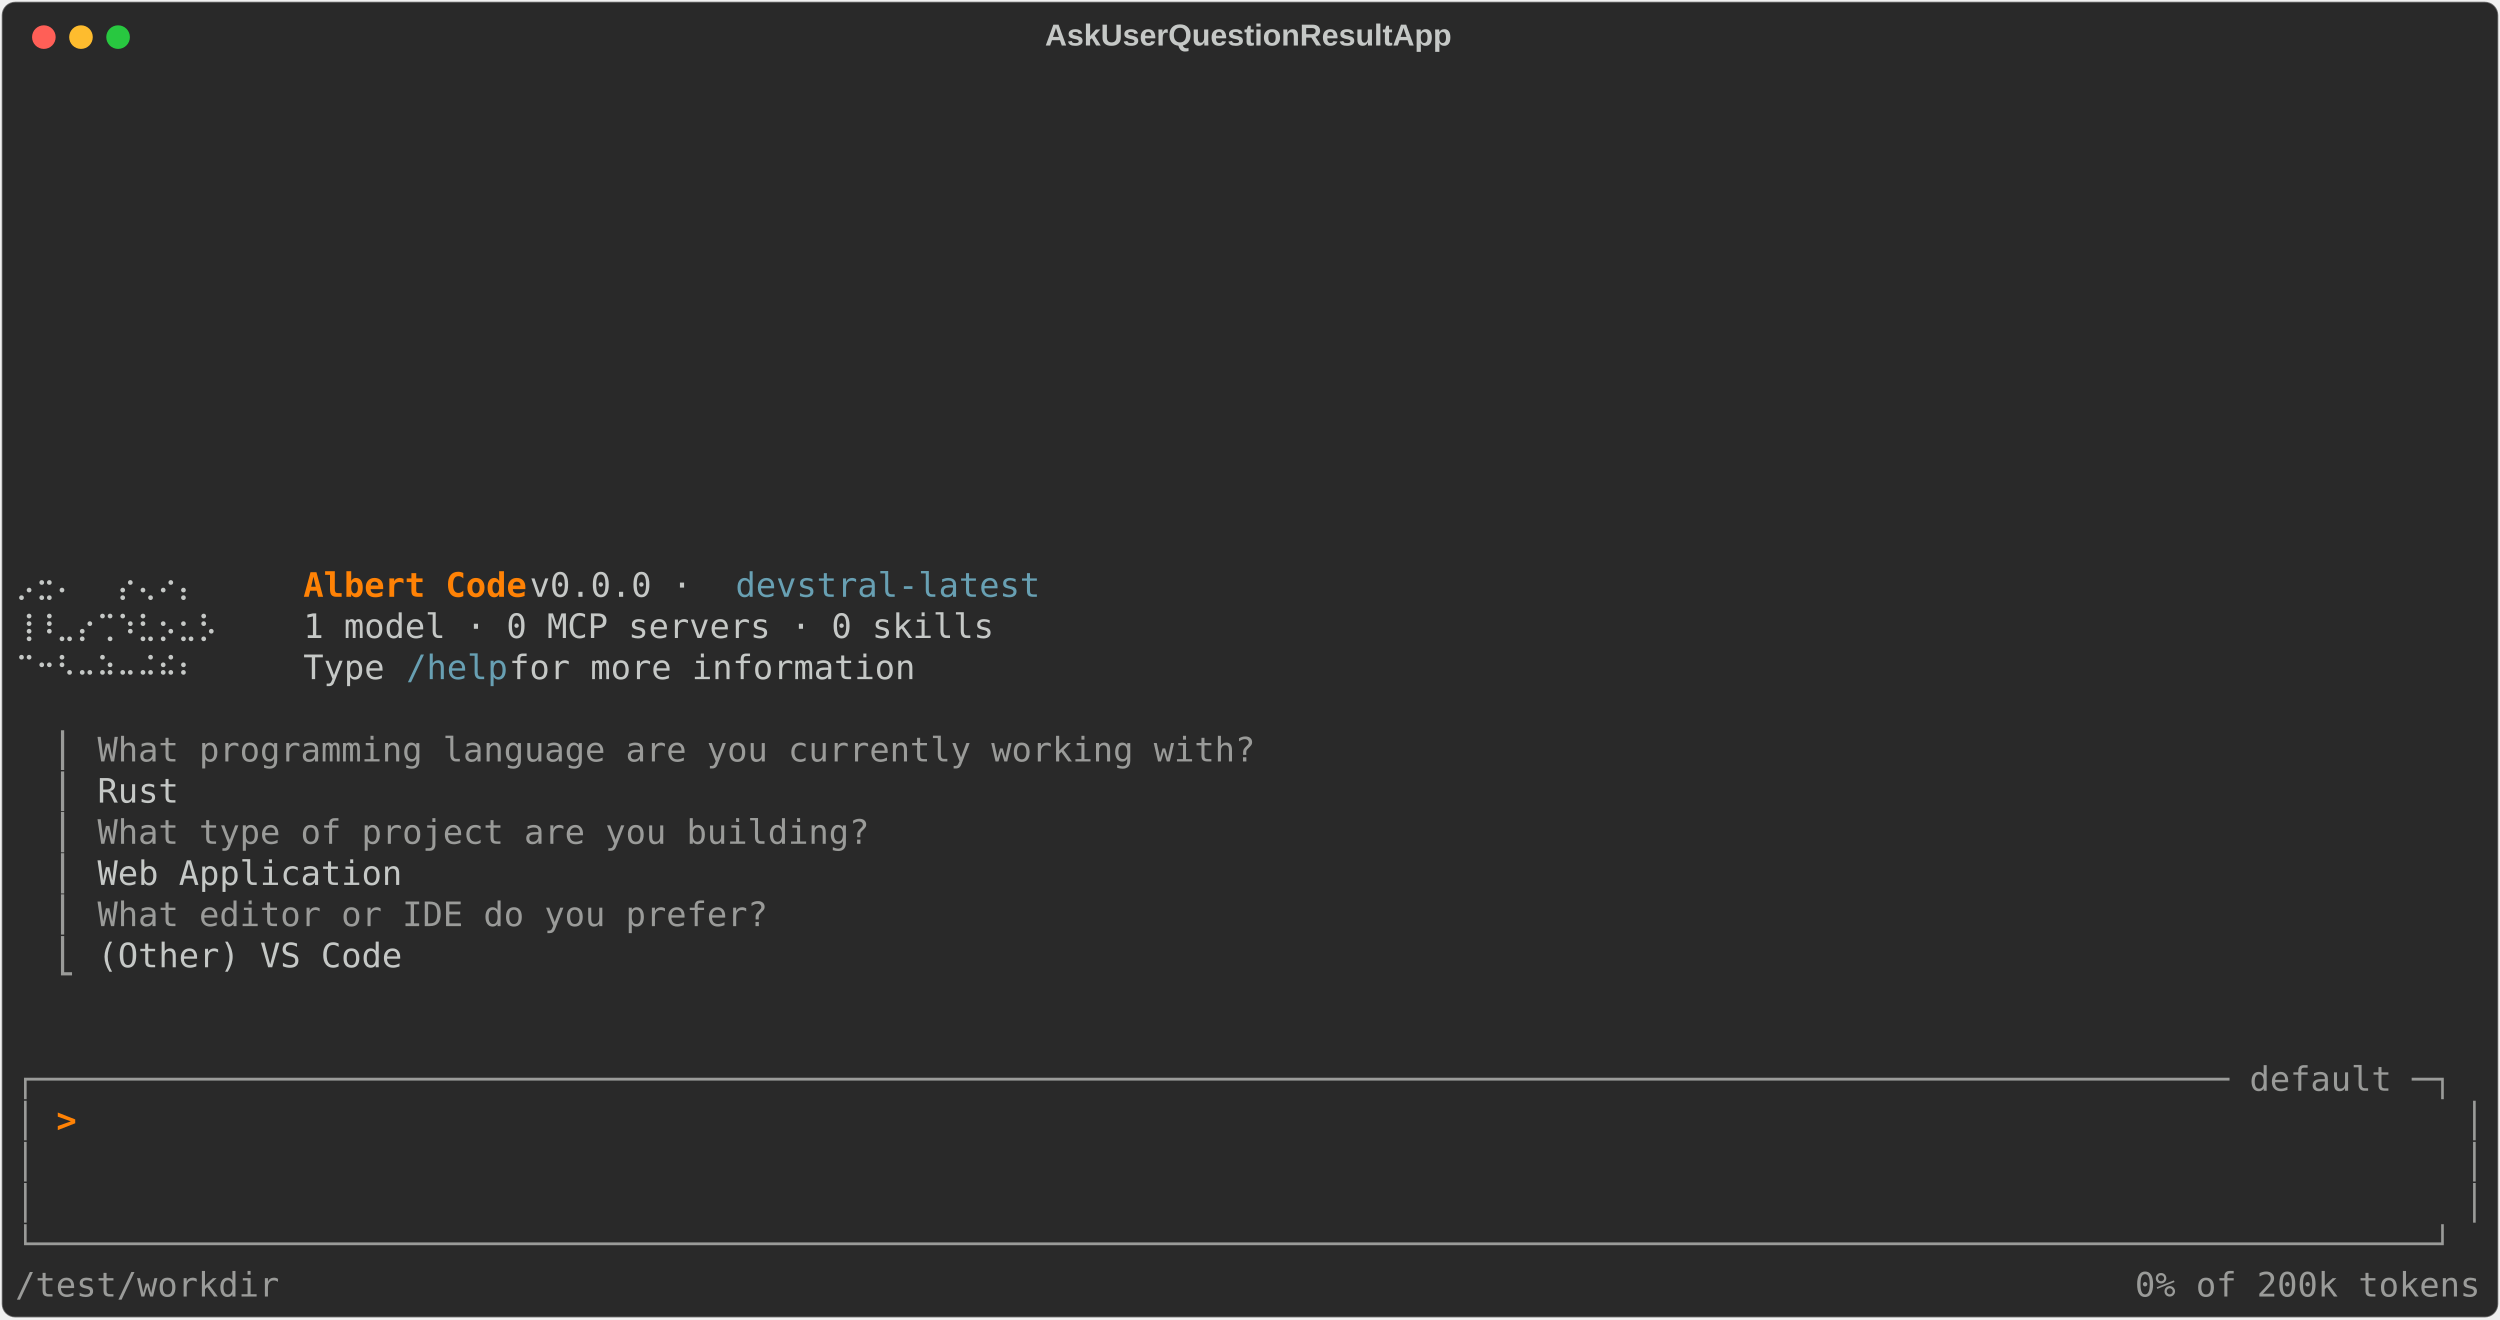
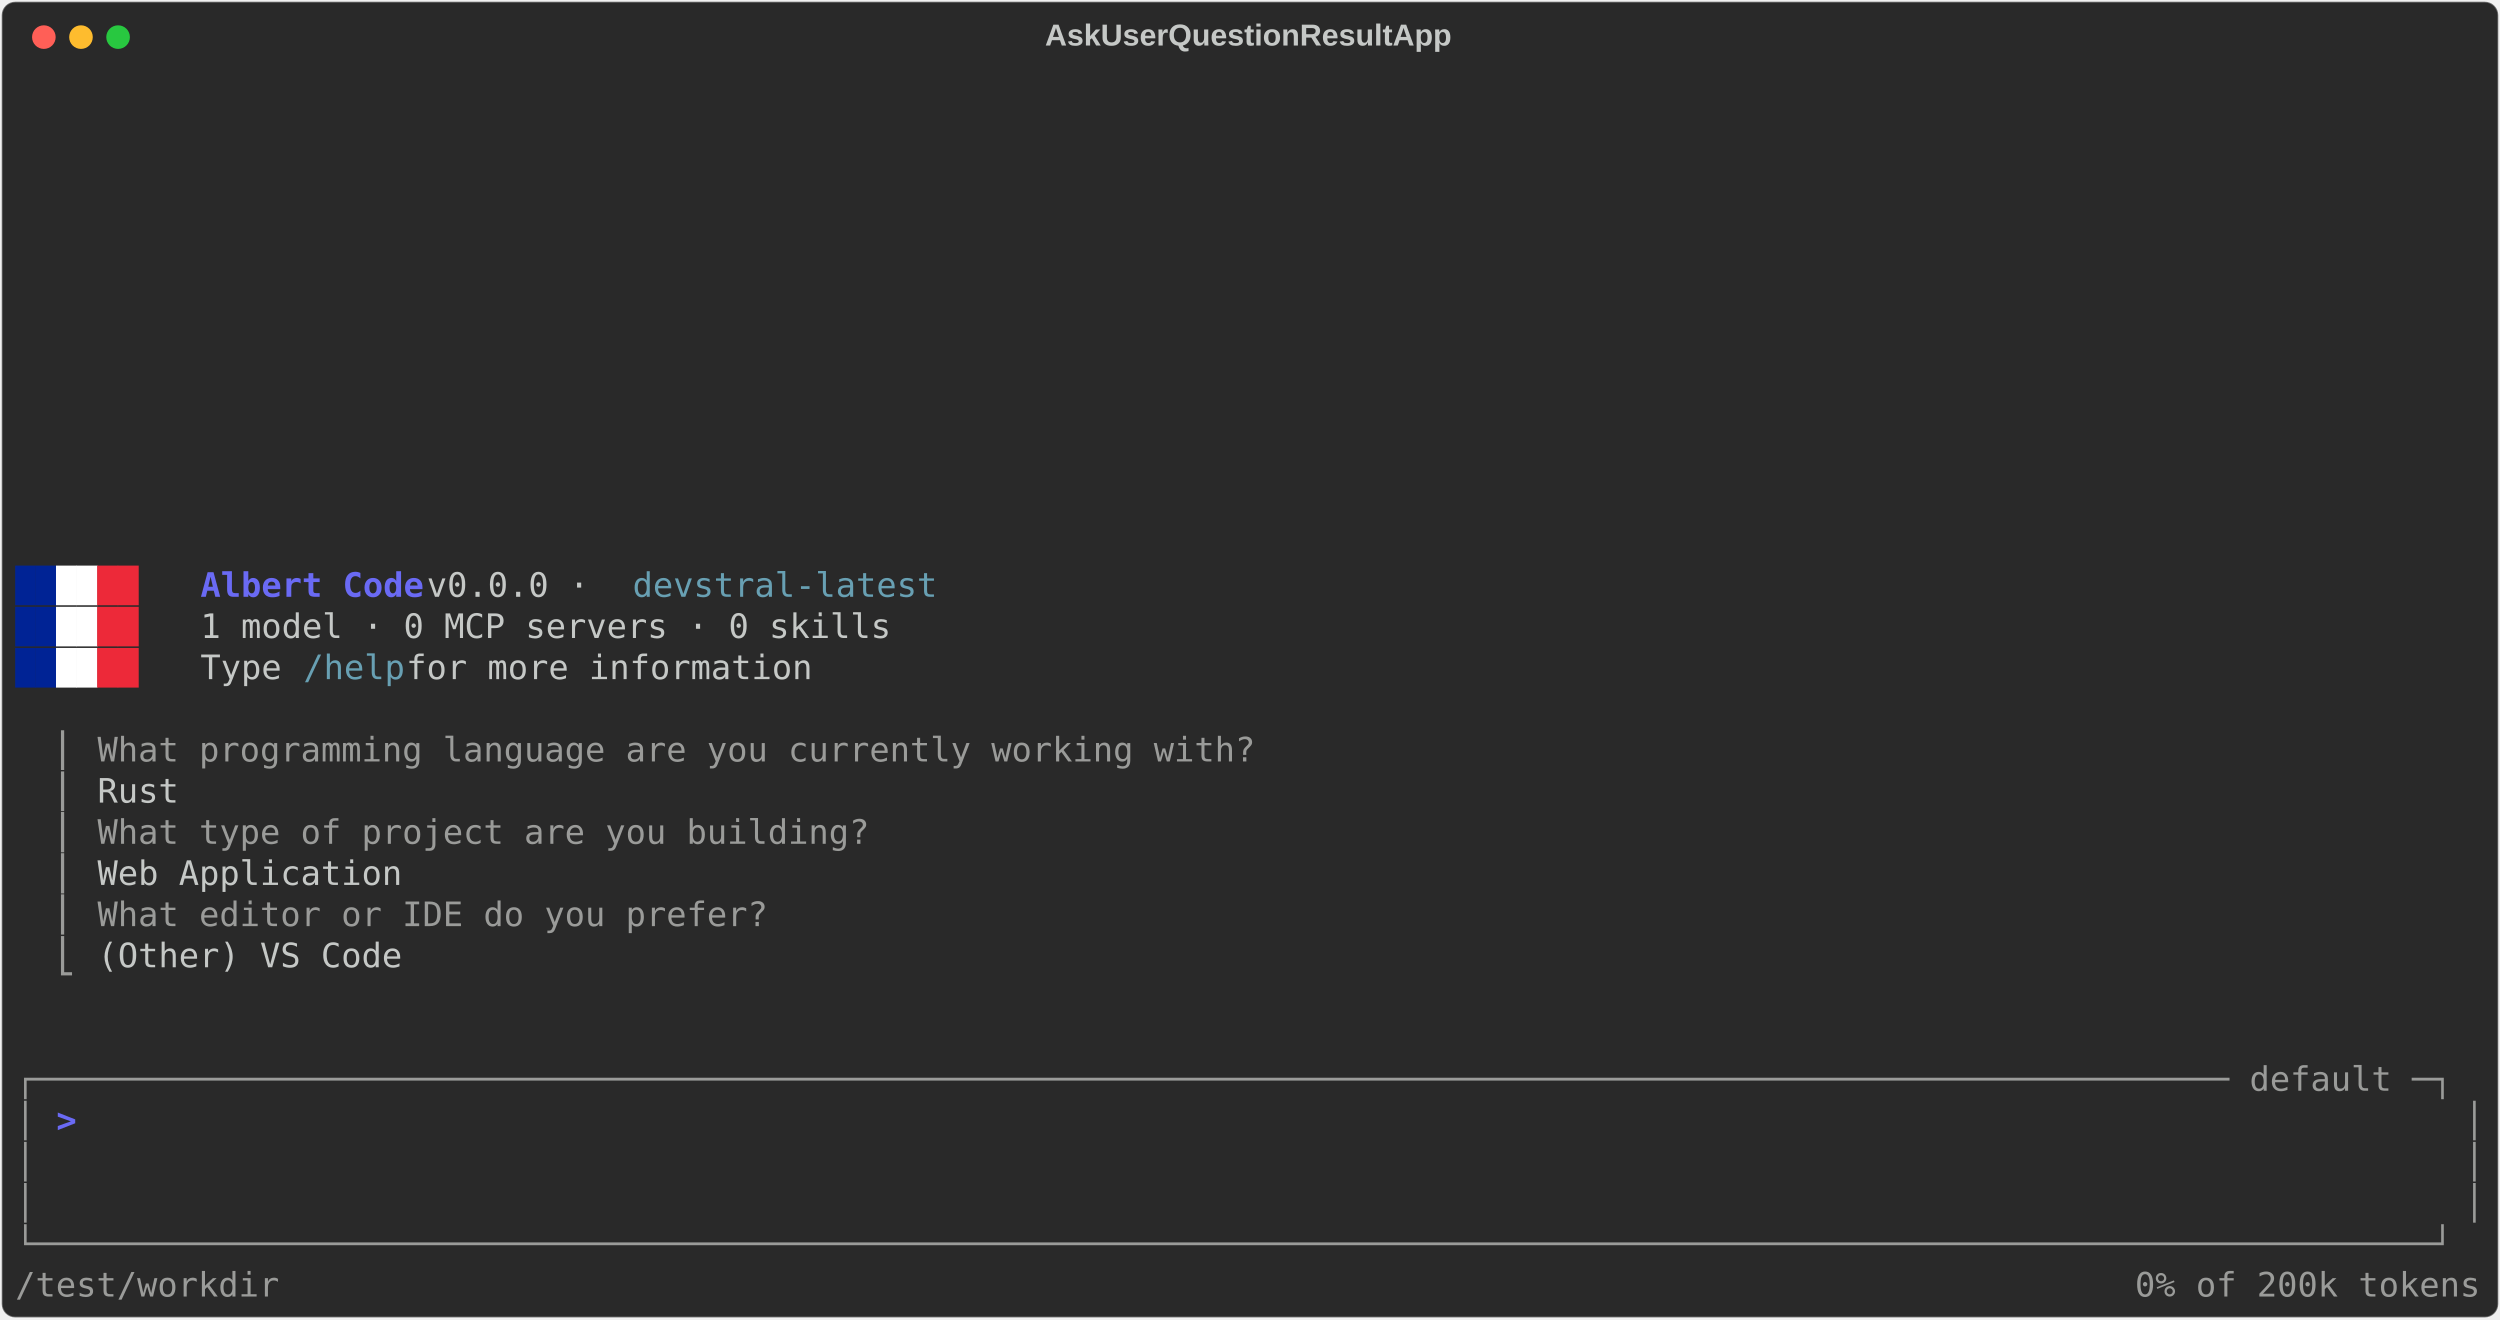
<svg xmlns="http://www.w3.org/2000/svg" class="rich-terminal" viewBox="0 0 1482 782.0">
  <style>

    @font-face {
        font-family: "Fira Code";
        src: local("FiraCode-Regular"),
                url("https://cdnjs.cloudflare.com/ajax/libs/firacode/6.2.0/woff2/FiraCode-Regular.woff2") format("woff2"),
                url("https://cdnjs.cloudflare.com/ajax/libs/firacode/6.2.0/woff/FiraCode-Regular.woff") format("woff");
        font-style: normal;
        font-weight: 400;
    }
    @font-face {
        font-family: "Fira Code";
        src: local("FiraCode-Bold"),
                url("https://cdnjs.cloudflare.com/ajax/libs/firacode/6.2.0/woff2/FiraCode-Bold.woff2") format("woff2"),
                url("https://cdnjs.cloudflare.com/ajax/libs/firacode/6.2.0/woff/FiraCode-Bold.woff") format("woff");
        font-style: bold;
        font-weight: 700;
    }

    .terminal-matrix {
        font-family: Fira Code, monospace;
        font-size: 20px;
        line-height: 24.4px;
        font-variant-east-asian: full-width;
    }

    .terminal-title {
        font-size: 18px;
        font-weight: bold;
        font-family: arial;
    }

    .terminal-r1 { fill: #c5c8c6 }
- .terminal-r2 { fill: #ff8205;font-weight: bold }
- .terminal-r3 { fill: #68a0b3 }
- .terminal-r4 { fill: #9a9b99 }
+ .terminal-r2 { fill: #002395 }
+ .terminal-r3 { fill: #ffffff }
+ .terminal-r4 { fill: #ed2939 }
+ .terminal-r5 { fill: #6a6af4;font-weight: bold }
+ .terminal-r6 { fill: #68a0b3 }
+ .terminal-r7 { fill: #9a9b99 }
    </style>
  <defs>
    <clipPath id="terminal-clip-terminal">
      <rect x="0" y="0" width="1463.0" height="731.0" />
    </clipPath>
    <clipPath id="terminal-line-0">
      <rect x="0" y="1.5" width="1464" height="24.65" />
    </clipPath>
    <clipPath id="terminal-line-1">
      <rect x="0" y="25.9" width="1464" height="24.65" />
    </clipPath>
    <clipPath id="terminal-line-2">
      <rect x="0" y="50.3" width="1464" height="24.65" />
    </clipPath>
    <clipPath id="terminal-line-3">
      <rect x="0" y="74.7" width="1464" height="24.65" />
    </clipPath>
    <clipPath id="terminal-line-4">
      <rect x="0" y="99.1" width="1464" height="24.65" />
    </clipPath>
    <clipPath id="terminal-line-5">
      <rect x="0" y="123.5" width="1464" height="24.65" />
    </clipPath>
    <clipPath id="terminal-line-6">
      <rect x="0" y="147.9" width="1464" height="24.65" />
    </clipPath>
    <clipPath id="terminal-line-7">
      <rect x="0" y="172.3" width="1464" height="24.65" />
    </clipPath>
    <clipPath id="terminal-line-8">
      <rect x="0" y="196.7" width="1464" height="24.65" />
    </clipPath>
    <clipPath id="terminal-line-9">
      <rect x="0" y="221.1" width="1464" height="24.65" />
    </clipPath>
    <clipPath id="terminal-line-10">
      <rect x="0" y="245.5" width="1464" height="24.65" />
    </clipPath>
    <clipPath id="terminal-line-11">
      <rect x="0" y="269.9" width="1464" height="24.65" />
    </clipPath>
    <clipPath id="terminal-line-12">
      <rect x="0" y="294.3" width="1464" height="24.65" />
    </clipPath>
    <clipPath id="terminal-line-13">
      <rect x="0" y="318.7" width="1464" height="24.65" />
    </clipPath>
    <clipPath id="terminal-line-14">
      <rect x="0" y="343.1" width="1464" height="24.65" />
    </clipPath>
    <clipPath id="terminal-line-15">
      <rect x="0" y="367.5" width="1464" height="24.65" />
    </clipPath>
    <clipPath id="terminal-line-16">
      <rect x="0" y="391.9" width="1464" height="24.65" />
    </clipPath>
    <clipPath id="terminal-line-17">
      <rect x="0" y="416.3" width="1464" height="24.65" />
    </clipPath>
    <clipPath id="terminal-line-18">
      <rect x="0" y="440.7" width="1464" height="24.65" />
    </clipPath>
    <clipPath id="terminal-line-19">
      <rect x="0" y="465.1" width="1464" height="24.65" />
    </clipPath>
    <clipPath id="terminal-line-20">
      <rect x="0" y="489.5" width="1464" height="24.65" />
    </clipPath>
    <clipPath id="terminal-line-21">
      <rect x="0" y="513.9" width="1464" height="24.65" />
    </clipPath>
    <clipPath id="terminal-line-22">
      <rect x="0" y="538.3" width="1464" height="24.65" />
    </clipPath>
    <clipPath id="terminal-line-23">
      <rect x="0" y="562.7" width="1464" height="24.65" />
    </clipPath>
    <clipPath id="terminal-line-24">
      <rect x="0" y="587.1" width="1464" height="24.65" />
    </clipPath>
    <clipPath id="terminal-line-25">
      <rect x="0" y="611.5" width="1464" height="24.65" />
    </clipPath>
    <clipPath id="terminal-line-26">
      <rect x="0" y="635.9" width="1464" height="24.65" />
    </clipPath>
    <clipPath id="terminal-line-27">
      <rect x="0" y="660.3" width="1464" height="24.65" />
    </clipPath>
    <clipPath id="terminal-line-28">
      <rect x="0" y="684.7" width="1464" height="24.65" />
    </clipPath>
  </defs>
  <rect fill="#292929" stroke="rgba(255,255,255,0.35)" stroke-width="1" x="1" y="1" width="1480" height="780" rx="8" />
  <text class="terminal-title" fill="#c5c8c6" text-anchor="middle" x="740" y="27">AskUserQuestionResultApp</text>
  <g transform="translate(26,22)">
    <circle cx="0" cy="0" r="7" fill="#ff5f57" />
    <circle cx="22" cy="0" r="7" fill="#febc2e" />
    <circle cx="44" cy="0" r="7" fill="#28c840" />
  </g>
  <g transform="translate(9, 41)" clip-path="url(#terminal-clip-terminal)">
    <g class="terminal-matrix">
      <text class="terminal-r1" x="1464" y="20" textLength="12.2" clip-path="url(#terminal-line-0)">
</text>
      <text class="terminal-r1" x="1464" y="44.4" textLength="12.2" clip-path="url(#terminal-line-1)">
</text>
      <text class="terminal-r1" x="1464" y="68.8" textLength="12.2" clip-path="url(#terminal-line-2)">
</text>
      <text class="terminal-r1" x="1464" y="93.2" textLength="12.2" clip-path="url(#terminal-line-3)">
</text>
      <text class="terminal-r1" x="1464" y="117.6" textLength="12.2" clip-path="url(#terminal-line-4)">
</text>
      <text class="terminal-r1" x="1464" y="142" textLength="12.2" clip-path="url(#terminal-line-5)">
</text>
      <text class="terminal-r1" x="1464" y="166.4" textLength="12.2" clip-path="url(#terminal-line-6)">
</text>
      <text class="terminal-r1" x="1464" y="190.8" textLength="12.2" clip-path="url(#terminal-line-7)">
</text>
      <text class="terminal-r1" x="1464" y="215.2" textLength="12.2" clip-path="url(#terminal-line-8)">
</text>
      <text class="terminal-r1" x="1464" y="239.6" textLength="12.2" clip-path="url(#terminal-line-9)">
</text>
      <text class="terminal-r1" x="1464" y="264" textLength="12.2" clip-path="url(#terminal-line-10)">
</text>
      <text class="terminal-r1" x="1464" y="288.4" textLength="12.2" clip-path="url(#terminal-line-11)">
</text>
-       <text class="terminal-r1" x="0" y="312.8" textLength="134.2" clip-path="url(#terminal-line-12)">  ⡠⣒⠄  ⡔⢄⠔⡄</text>
-       <text class="terminal-r2" x="170.8" y="312.8" textLength="134.2" clip-path="url(#terminal-line-12)">Albert Code</text>
-       <text class="terminal-r1" x="305" y="312.8" textLength="122" clip-path="url(#terminal-line-12)"> v0.0.0 · </text>
-       <text class="terminal-r3" x="427" y="312.8" textLength="183" clip-path="url(#terminal-line-12)">devstral-latest</text>
+       <text class="terminal-r2" x="0" y="312.8" textLength="12.2" clip-path="url(#terminal-line-12)">█</text>
+       <text class="terminal-r2" x="12.2" y="312.8" textLength="12.2" clip-path="url(#terminal-line-12)">█</text>
+       <text class="terminal-r3" x="24.4" y="312.8" textLength="12.2" clip-path="url(#terminal-line-12)">█</text>
+       <text class="terminal-r3" x="36.6" y="312.8" textLength="12.2" clip-path="url(#terminal-line-12)">█</text>
+       <text class="terminal-r4" x="48.8" y="312.8" textLength="12.2" clip-path="url(#terminal-line-12)">█</text>
+       <text class="terminal-r4" x="61" y="312.8" textLength="12.2" clip-path="url(#terminal-line-12)">█</text>
+       <text class="terminal-r5" x="109.8" y="312.8" textLength="134.2" clip-path="url(#terminal-line-12)">Albert Code</text>
+       <text class="terminal-r1" x="244" y="312.8" textLength="122" clip-path="url(#terminal-line-12)"> v0.0.0 · </text>
+       <text class="terminal-r6" x="366" y="312.8" textLength="183" clip-path="url(#terminal-line-12)">devstral-latest</text>
      <text class="terminal-r1" x="1464" y="312.8" textLength="12.2" clip-path="url(#terminal-line-12)">
</text>
-       <text class="terminal-r1" x="0" y="337.2" textLength="134.2" clip-path="url(#terminal-line-13)"> ⢸⠸⣀⡔⢉⠱⣃⡢⣂⡣</text>
-       <text class="terminal-r1" x="170.8" y="337.2" textLength="414.8" clip-path="url(#terminal-line-13)">1 model · 0 MCP servers · 0 skills</text>
+       <text class="terminal-r2" x="0" y="337.2" textLength="12.2" clip-path="url(#terminal-line-13)">█</text>
+       <text class="terminal-r2" x="12.2" y="337.2" textLength="12.2" clip-path="url(#terminal-line-13)">█</text>
+       <text class="terminal-r3" x="24.4" y="337.2" textLength="12.2" clip-path="url(#terminal-line-13)">█</text>
+       <text class="terminal-r3" x="36.6" y="337.2" textLength="12.2" clip-path="url(#terminal-line-13)">█</text>
+       <text class="terminal-r4" x="48.8" y="337.2" textLength="12.2" clip-path="url(#terminal-line-13)">█</text>
+       <text class="terminal-r4" x="61" y="337.2" textLength="12.2" clip-path="url(#terminal-line-13)">█</text>
+       <text class="terminal-r1" x="109.8" y="337.2" textLength="414.8" clip-path="url(#terminal-line-13)">1 model · 0 MCP servers · 0 skills</text>
      <text class="terminal-r1" x="1464" y="337.2" textLength="12.2" clip-path="url(#terminal-line-13)">
</text>
-       <text class="terminal-r1" x="0" y="361.6" textLength="134.2" clip-path="url(#terminal-line-14)">  ⠉⠒⠣⠤⠵⠤⠬⠮⠆</text>
-       <text class="terminal-r1" x="170.8" y="361.6" textLength="61" clip-path="url(#terminal-line-14)">Type </text>
-       <text class="terminal-r3" x="231.8" y="361.6" textLength="61" clip-path="url(#terminal-line-14)">/help</text>
-       <text class="terminal-r1" x="292.8" y="361.6" textLength="256.2" clip-path="url(#terminal-line-14)"> for more information</text>
+       <text class="terminal-r2" x="0" y="361.6" textLength="12.2" clip-path="url(#terminal-line-14)">█</text>
+       <text class="terminal-r2" x="12.2" y="361.6" textLength="12.2" clip-path="url(#terminal-line-14)">█</text>
+       <text class="terminal-r3" x="24.4" y="361.6" textLength="12.2" clip-path="url(#terminal-line-14)">█</text>
+       <text class="terminal-r3" x="36.6" y="361.6" textLength="12.2" clip-path="url(#terminal-line-14)">█</text>
+       <text class="terminal-r4" x="48.8" y="361.6" textLength="12.2" clip-path="url(#terminal-line-14)">█</text>
+       <text class="terminal-r4" x="61" y="361.6" textLength="12.2" clip-path="url(#terminal-line-14)">█</text>
+       <text class="terminal-r1" x="109.8" y="361.6" textLength="61" clip-path="url(#terminal-line-14)">Type </text>
+       <text class="terminal-r6" x="170.8" y="361.6" textLength="61" clip-path="url(#terminal-line-14)">/help</text>
+       <text class="terminal-r1" x="231.8" y="361.6" textLength="256.2" clip-path="url(#terminal-line-14)"> for more information</text>
      <text class="terminal-r1" x="1464" y="361.6" textLength="12.2" clip-path="url(#terminal-line-14)">
</text>
      <text class="terminal-r1" x="1464" y="386" textLength="12.2" clip-path="url(#terminal-line-15)">
</text>
-       <text class="terminal-r4" x="24.4" y="410.4" textLength="12.2" clip-path="url(#terminal-line-16)">⎢</text>
-       <text class="terminal-r4" x="48.8" y="410.4" textLength="695.4" clip-path="url(#terminal-line-16)">What programming language are you currently working with?</text>
+       <text class="terminal-r7" x="24.4" y="410.4" textLength="12.2" clip-path="url(#terminal-line-16)">⎢</text>
+       <text class="terminal-r7" x="48.8" y="410.4" textLength="695.4" clip-path="url(#terminal-line-16)">What programming language are you currently working with?</text>
      <text class="terminal-r1" x="1464" y="410.4" textLength="12.2" clip-path="url(#terminal-line-16)">
</text>
-       <text class="terminal-r4" x="24.4" y="434.8" textLength="12.2" clip-path="url(#terminal-line-17)">⎢</text>
+       <text class="terminal-r7" x="24.4" y="434.8" textLength="12.2" clip-path="url(#terminal-line-17)">⎢</text>
      <text class="terminal-r1" x="48.8" y="434.8" textLength="48.8" clip-path="url(#terminal-line-17)">Rust</text>
      <text class="terminal-r1" x="1464" y="434.8" textLength="12.2" clip-path="url(#terminal-line-17)">
</text>
-       <text class="terminal-r4" x="24.4" y="459.2" textLength="12.2" clip-path="url(#terminal-line-18)">⎢</text>
-       <text class="terminal-r4" x="48.8" y="459.2" textLength="463.6" clip-path="url(#terminal-line-18)">What type of project are you building?</text>
+       <text class="terminal-r7" x="24.4" y="459.2" textLength="12.2" clip-path="url(#terminal-line-18)">⎢</text>
+       <text class="terminal-r7" x="48.8" y="459.2" textLength="463.6" clip-path="url(#terminal-line-18)">What type of project are you building?</text>
      <text class="terminal-r1" x="1464" y="459.2" textLength="12.2" clip-path="url(#terminal-line-18)">
</text>
-       <text class="terminal-r4" x="24.4" y="483.6" textLength="12.2" clip-path="url(#terminal-line-19)">⎢</text>
+       <text class="terminal-r7" x="24.4" y="483.6" textLength="12.2" clip-path="url(#terminal-line-19)">⎢</text>
      <text class="terminal-r1" x="48.8" y="483.6" textLength="183" clip-path="url(#terminal-line-19)">Web Application</text>
      <text class="terminal-r1" x="1464" y="483.6" textLength="12.2" clip-path="url(#terminal-line-19)">
</text>
-       <text class="terminal-r4" x="24.4" y="508" textLength="12.2" clip-path="url(#terminal-line-20)">⎢</text>
-       <text class="terminal-r4" x="48.8" y="508" textLength="402.6" clip-path="url(#terminal-line-20)">What editor or IDE do you prefer?</text>
+       <text class="terminal-r7" x="24.4" y="508" textLength="12.2" clip-path="url(#terminal-line-20)">⎢</text>
+       <text class="terminal-r7" x="48.8" y="508" textLength="402.6" clip-path="url(#terminal-line-20)">What editor or IDE do you prefer?</text>
      <text class="terminal-r1" x="1464" y="508" textLength="12.2" clip-path="url(#terminal-line-20)">
</text>
-       <text class="terminal-r4" x="24.4" y="532.4" textLength="12.2" clip-path="url(#terminal-line-21)">⎣</text>
+       <text class="terminal-r7" x="24.4" y="532.4" textLength="12.2" clip-path="url(#terminal-line-21)">⎣</text>
      <text class="terminal-r1" x="48.8" y="532.4" textLength="183" clip-path="url(#terminal-line-21)">(Other) VS Code</text>
      <text class="terminal-r1" x="1464" y="532.4" textLength="12.2" clip-path="url(#terminal-line-21)">
</text>
      <text class="terminal-r1" x="1464" y="556.8" textLength="12.2" clip-path="url(#terminal-line-22)">
</text>
      <text class="terminal-r1" x="1464" y="581.2" textLength="12.2" clip-path="url(#terminal-line-23)">
</text>
-       <text class="terminal-r4" x="0" y="605.6" textLength="1464" clip-path="url(#terminal-line-24)">┌──────────────────────────────────────────────────────────────────────────────────────────────────────────── default ─┐</text>
+       <text class="terminal-r7" x="0" y="605.6" textLength="1464" clip-path="url(#terminal-line-24)">┌──────────────────────────────────────────────────────────────────────────────────────────────────────────── default ─┐</text>
      <text class="terminal-r1" x="1464" y="605.6" textLength="12.2" clip-path="url(#terminal-line-24)">
</text>
-       <text class="terminal-r4" x="0" y="630" textLength="12.2" clip-path="url(#terminal-line-25)">│</text>
-       <text class="terminal-r2" x="24.4" y="630" textLength="12.2" clip-path="url(#terminal-line-25)">&gt;</text>
-       <text class="terminal-r4" x="1451.8" y="630" textLength="12.2" clip-path="url(#terminal-line-25)">│</text>
+       <text class="terminal-r7" x="0" y="630" textLength="12.2" clip-path="url(#terminal-line-25)">│</text>
+       <text class="terminal-r5" x="24.4" y="630" textLength="12.2" clip-path="url(#terminal-line-25)">&gt;</text>
+       <text class="terminal-r7" x="1451.8" y="630" textLength="12.2" clip-path="url(#terminal-line-25)">│</text>
      <text class="terminal-r1" x="1464" y="630" textLength="12.2" clip-path="url(#terminal-line-25)">
</text>
-       <text class="terminal-r4" x="0" y="654.4" textLength="12.2" clip-path="url(#terminal-line-26)">│</text>
-       <text class="terminal-r4" x="1451.8" y="654.4" textLength="12.2" clip-path="url(#terminal-line-26)">│</text>
+       <text class="terminal-r7" x="0" y="654.4" textLength="12.2" clip-path="url(#terminal-line-26)">│</text>
+       <text class="terminal-r7" x="1451.8" y="654.4" textLength="12.2" clip-path="url(#terminal-line-26)">│</text>
      <text class="terminal-r1" x="1464" y="654.4" textLength="12.2" clip-path="url(#terminal-line-26)">
</text>
-       <text class="terminal-r4" x="0" y="678.8" textLength="12.2" clip-path="url(#terminal-line-27)">│</text>
-       <text class="terminal-r4" x="1451.8" y="678.8" textLength="12.2" clip-path="url(#terminal-line-27)">│</text>
+       <text class="terminal-r7" x="0" y="678.8" textLength="12.2" clip-path="url(#terminal-line-27)">│</text>
+       <text class="terminal-r7" x="1451.8" y="678.8" textLength="12.2" clip-path="url(#terminal-line-27)">│</text>
      <text class="terminal-r1" x="1464" y="678.8" textLength="12.2" clip-path="url(#terminal-line-27)">
</text>
-       <text class="terminal-r4" x="0" y="703.2" textLength="1464" clip-path="url(#terminal-line-28)">└──────────────────────────────────────────────────────────────────────────────────────────────────────────────────────┘</text>
+       <text class="terminal-r7" x="0" y="703.2" textLength="1464" clip-path="url(#terminal-line-28)">└──────────────────────────────────────────────────────────────────────────────────────────────────────────────────────┘</text>
      <text class="terminal-r1" x="1464" y="703.2" textLength="12.2" clip-path="url(#terminal-line-28)">
</text>
-       <text class="terminal-r4" x="0" y="727.6" textLength="158.6" clip-path="url(#terminal-line-29)">/test/workdir</text>
-       <text class="terminal-r4" x="1256.6" y="727.6" textLength="207.4" clip-path="url(#terminal-line-29)">0% of 200k tokens</text>
+       <text class="terminal-r7" x="0" y="727.6" textLength="158.6" clip-path="url(#terminal-line-29)">/test/workdir</text>
+       <text class="terminal-r7" x="1256.6" y="727.6" textLength="207.4" clip-path="url(#terminal-line-29)">0% of 200k tokens</text>
    </g>
  </g>
</svg>
